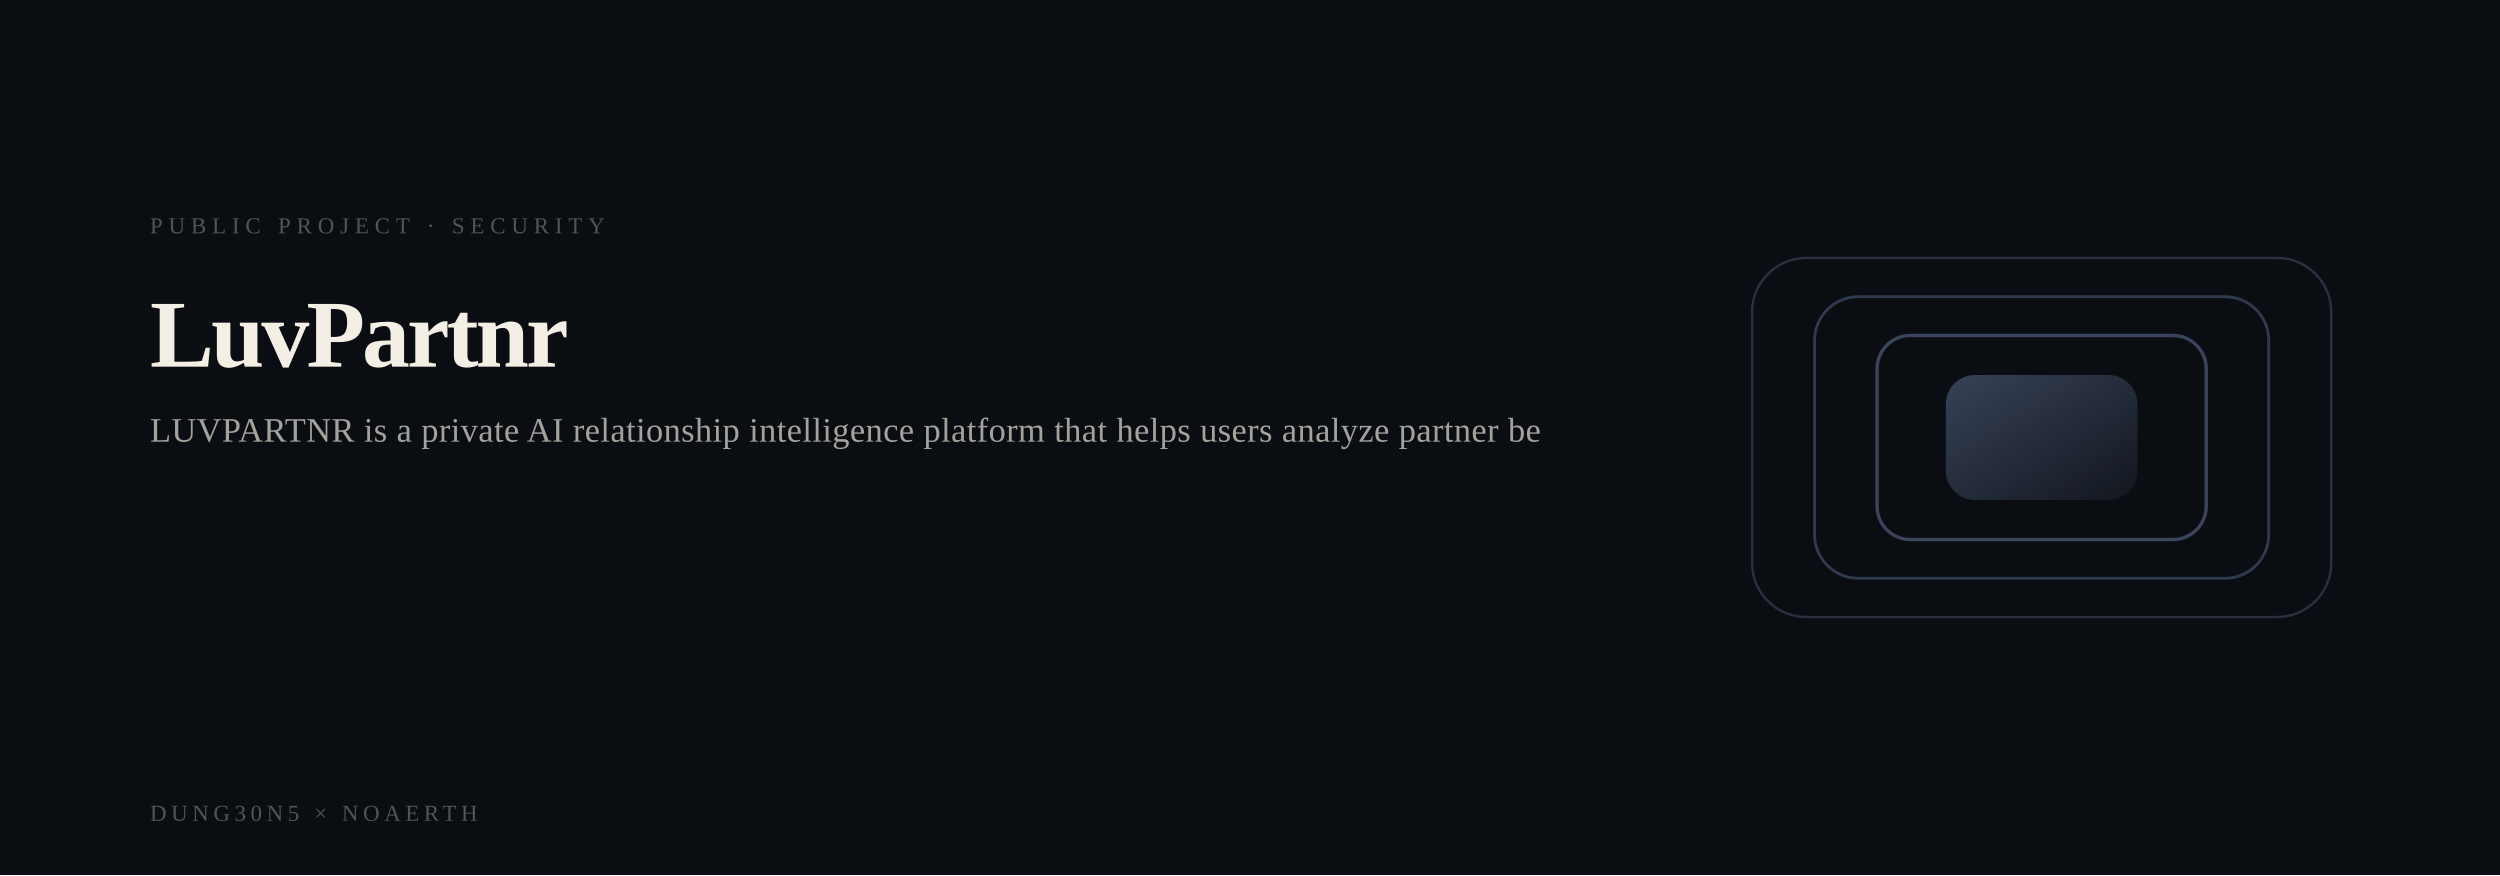
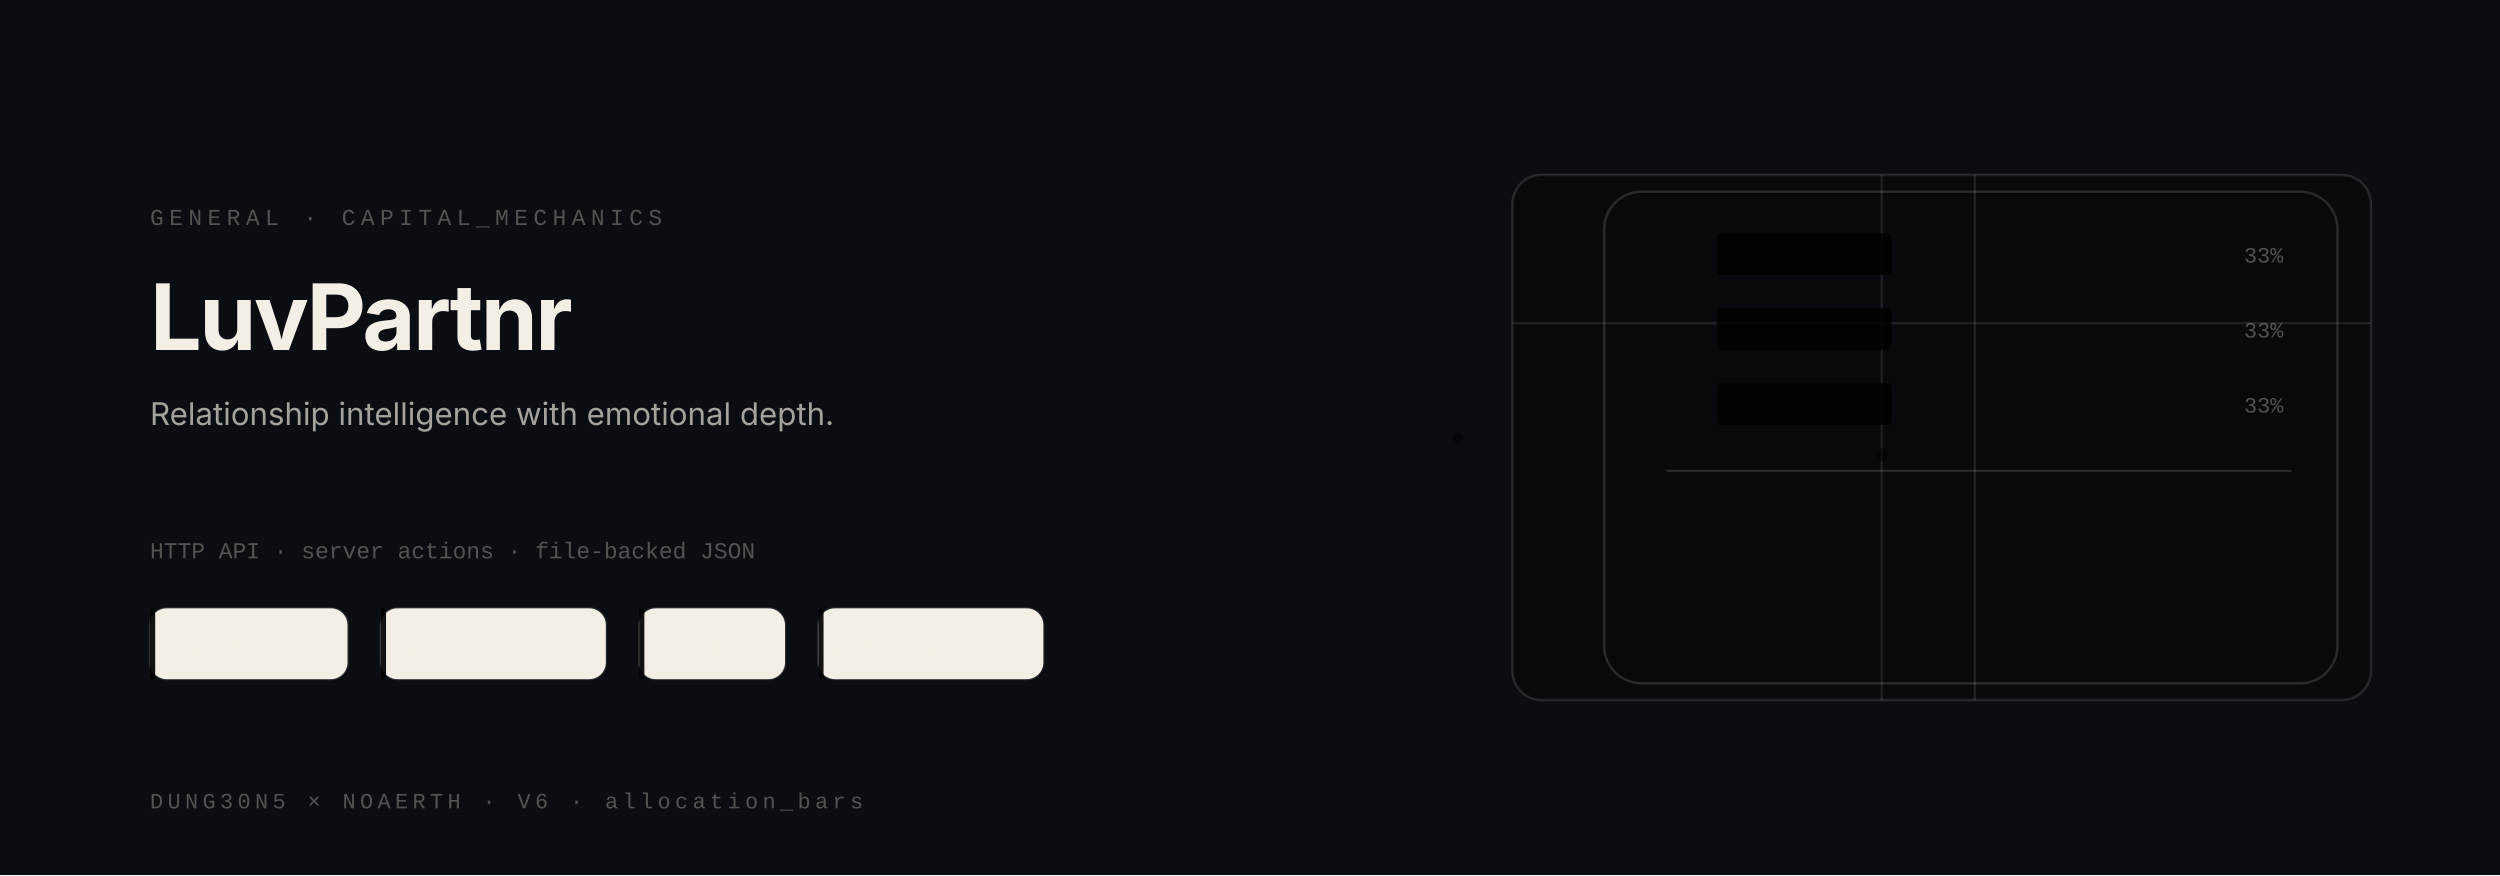
- <svg xmlns="http://www.w3.org/2000/svg" viewBox="0 0 1200 420" width="1200" height="420" role="img" aria-label="LuvPartnr: gated channels passing through a sealed boundary. Motion depicts records cross a trust boundary, get validated, and are held or rejected.">
-   <defs>
-     <linearGradient id="hero-luvpartnr-dark-a" x1="0" y1="0" x2="1" y2="1">
-       <stop offset="0" stop-color="#8fa8e0" stop-opacity="0.85" />
-       <stop offset="1" stop-color="#8fa8e0" stop-opacity="0.15" />
-     </linearGradient>
-   </defs>
+ <svg xmlns="http://www.w3.org/2000/svg" viewBox="0 0 1200 420" width="1200" height="420" role="img" aria-label="LuvPartnr: value enters, allocates across positions, and settles">
  <rect width="1200" height="420" fill="#0a0d12" />
-   <rect x="901" y="161.02" width="158" height="97.96" rx="16" fill="none" stroke="#8fa8e0" stroke-width="1.60" opacity="0.36" />
-   <rect x="871" y="142.42" width="218" height="135.16" rx="21" fill="none" stroke="#8fa8e0" stroke-width="1.38" opacity="0.29" />
-   <rect x="841" y="123.82" width="278" height="172.36" rx="26" fill="none" stroke="#8fa8e0" stroke-width="1.16" opacity="0.23" />
-   <rect x="934" y="180" width="92" height="60" rx="14" fill="url(#hero-luvpartnr-dark-a)" opacity="0.40" />
-   <text x="72" y="112" fill="#f4efe44f" font-size="11" letter-spacing="2.8">PUBLIC PROJECT · SECURITY</text>
-   <text x="72" y="176" fill="#f4efe4" font-size="46" font-weight="660" letter-spacing="-1.4">LuvPartnr</text>
-   <text x="72" y="212" fill="#f4efe4a8" font-size="16.5" letter-spacing="0.2">LUVPARTNR is a private AI relationship intelligence platform that helps users analyze partner be</text>
-   <rect x="72" y="266" width="106" height="40" rx="9" fill="#f4efe4" fill-opacity="0.05" stroke="#f4efe424" stroke-width="1.1" opacity="0">
-     <animate attributeName="opacity" from="0" to="1" dur="0.5s" begin="0.50s" fill="freeze" />
-   </rect>
-   <rect x="72" y="266" width="2.5" height="40" rx="1.2" fill="#8fa8e0" opacity="0">
-     <animate attributeName="opacity" from="0" to="0.9" dur="0.5s" begin="0.50s" fill="freeze" />
-   </rect>
-   <text x="125" y="291" fill="#f4efe4" font-size="11.5" text-anchor="middle" font-family="ui-monospace,SFMono-Regular,Menlo,monospace" opacity="0">request<animate attributeName="opacity" from="0" to="1" dur="0.5s" begin="0.65s" fill="freeze" />
-   </text>
-   <rect x="194" y="266" width="106" height="40" rx="9" fill="#f4efe4" fill-opacity="0.05" stroke="#f4efe424" stroke-width="1.1" opacity="0">
-     <animate attributeName="opacity" from="0" to="1" dur="0.5s" begin="1.00s" fill="freeze" />
-   </rect>
-   <rect x="194" y="266" width="2.5" height="40" rx="1.2" fill="#8fa8e0" opacity="0">
-     <animate attributeName="opacity" from="0" to="0.9" dur="0.5s" begin="1.00s" fill="freeze" />
-   </rect>
-   <text x="247" y="291" fill="#f4efe4" font-size="11.5" text-anchor="middle" font-family="ui-monospace,SFMono-Regular,Menlo,monospace" opacity="0">authenticate<animate attributeName="opacity" from="0" to="1" dur="0.5s" begin="1.15s" fill="freeze" />
-   </text>
-   <rect x="316" y="266" width="106" height="40" rx="9" fill="#f4efe4" fill-opacity="0.05" stroke="#f4efe424" stroke-width="1.1" opacity="0">
-     <animate attributeName="opacity" from="0" to="1" dur="0.5s" begin="1.50s" fill="freeze" />
-   </rect>
-   <rect x="316" y="266" width="2.5" height="40" rx="1.2" fill="#8fa8e0" opacity="0">
-     <animate attributeName="opacity" from="0" to="0.9" dur="0.5s" begin="1.50s" fill="freeze" />
-   </rect>
-   <text x="369" y="291" fill="#f4efe4" font-size="11.5" text-anchor="middle" font-family="ui-monospace,SFMono-Regular,Menlo,monospace" opacity="0">authorise<animate attributeName="opacity" from="0" to="1" dur="0.5s" begin="1.65s" fill="freeze" />
-   </text>
-   <rect x="438" y="266" width="106" height="40" rx="9" fill="#f4efe4" fill-opacity="0.05" stroke="#f4efe424" stroke-width="1.1" opacity="0">
-     <animate attributeName="opacity" from="0" to="1" dur="0.5s" begin="2.00s" fill="freeze" />
-   </rect>
-   <rect x="438" y="266" width="2.5" height="40" rx="1.2" fill="#e7c27a" opacity="0">
-     <animate attributeName="opacity" from="0" to="0.9" dur="0.5s" begin="2.00s" fill="freeze" />
-   </rect>
-   <text x="491" y="291" fill="#f4efe4" font-size="11.5" text-anchor="middle" font-family="ui-monospace,SFMono-Regular,Menlo,monospace" opacity="0">record<animate attributeName="opacity" from="0" to="1" dur="0.5s" begin="2.15s" fill="freeze" />
-   </text>
-   <rect x="560" y="266" width="106" height="40" rx="9" fill="#f4efe4" fill-opacity="0.05" stroke="#f4efe424" stroke-width="1.1" opacity="0">
-     <animate attributeName="opacity" from="0" to="1" dur="0.5s" begin="2.50s" fill="freeze" />
-   </rect>
-   <rect x="560" y="266" width="2.5" height="40" rx="1.2" fill="#e0796b" opacity="0">
-     <animate attributeName="opacity" from="0" to="0.9" dur="0.5s" begin="2.50s" fill="freeze" />
-   </rect>
-   <text x="613" y="291" fill="#f4efe4" font-size="11.5" text-anchor="middle" font-family="ui-monospace,SFMono-Regular,Menlo,monospace" opacity="0">reject<animate attributeName="opacity" from="0" to="1" dur="0.5s" begin="2.65s" fill="freeze" />
-   </text>
-   <text x="72" y="394" fill="#f4efe44f" font-size="11" letter-spacing="2.2">DUNG30N5 × NOAERTH</text>
+   <text x="72" y="108" font-family="ui-monospace, SFMono-Regular, Menlo, Monaco, Consolas, 'Liberation Mono', monospace" font-size="11" letter-spacing="2.6" fill="#f4efe44f">GENERAL · CAPITAL_MECHANICS</text>
+   <text x="72" y="168" font-family="-apple-system, BlinkMacSystemFont, 'Segoe UI', Inter, Helvetica, Arial, sans-serif" font-size="44" font-weight="660" letter-spacing="-1.2" fill="#f4efe4">LuvPartnr</text>
+   <text x="72" y="204" font-family="-apple-system, BlinkMacSystemFont, 'Segoe UI', Inter, Helvetica, Arial, sans-serif" font-size="15" fill="#f4efe4a8">Relationship intelligence with emotional depth.</text>
+   <text x="72" y="268" font-family="ui-monospace, SFMono-Regular, Menlo, Monaco, Consolas, 'Liberation Mono', monospace" font-size="11" fill="#f4efe44f">HTTP API · server actions · file-backed JSON</text>
+   <rect x="72.0" y="292.0" width="94.8" height="34.0" rx="8" fill="#f4efe4" stroke="#f4efe424" stroke-width="1.1" />
+   <rect x="72.0" y="292.0" width="2.5" height="34.0" rx="1.2" fill="amber" opacity="0.92" />
+   <text x="119.4" y="314" font-family="ui-monospace, SFMono-Regular, Menlo, Monaco, Consolas, 'Liberation Mono', monospace" font-size="11" fill="#f4efe4" fill-opacity="0.82" text-anchor="middle">analyze-entry</text>
+   <rect x="182.8" y="292.0" width="108.0" height="34.0" rx="8" fill="#f4efe4" stroke="#f4efe424" stroke-width="1.1" />
+   <rect x="182.8" y="292.0" width="2.5" height="34.0" rx="1.2" fill="amber" opacity="0.92" />
+   <text x="236.8" y="314" font-family="ui-monospace, SFMono-Regular, Menlo, Monaco, Consolas, 'Liberation Mono', monospace" font-size="11" fill="#f4efe4" fill-opacity="0.82" text-anchor="middle">analyze-message</text>
+   <rect x="306.8" y="292.0" width="70.0" height="34.0" rx="8" fill="#f4efe4" stroke="#f4efe424" stroke-width="1.1" />
+   <rect x="306.8" y="292.0" width="2.5" height="34.0" rx="1.2" fill="amber" opacity="0.92" />
+   <text x="341.8" y="314" font-family="ui-monospace, SFMono-Regular, Menlo, Monaco, Consolas, 'Liberation Mono', monospace" font-size="11" fill="#f4efe4" fill-opacity="0.82" text-anchor="middle">checkout</text>
+   <rect x="392.8" y="292.0" width="108.0" height="34.0" rx="8" fill="#f4efe4" stroke="#f4efe424" stroke-width="1.1" />
+   <rect x="392.8" y="292.0" width="2.5" height="34.0" rx="1.2" fill="mint" opacity="0.92" />
+   <text x="446.8" y="314" font-family="ui-monospace, SFMono-Regular, Menlo, Monaco, Consolas, 'Liberation Mono', monospace" font-size="11" fill="#f4efe4" fill-opacity="0.82" text-anchor="middle">global-insights</text>
+   <rect x="726.0" y="84.0" width="412.0" height="252.0" rx="14" fill="amber" fill-opacity="0.05" />
+   <line x1="740.0" y1="85.0" x2="1124.0" y2="85.0" stroke="amber" stroke-width="1.6" opacity="0.4" />
+   <rect x="726.0" y="84.0" width="412.0" height="252.0" rx="14" fill="none" stroke="#f4efe424" stroke-width="1.2" />
+   <line x1="903.2" y1="84.0" x2="903.2" y2="336.0" stroke="#f4efe424" stroke-width="1" />
+   <line x1="947.9" y1="84.0" x2="947.9" y2="336.0" stroke="#f4efe424" stroke-width="1" />
+   <line x1="726.0" y1="155.1" x2="1138.0" y2="155.1" stroke="#f4efe424" stroke-width="1" />
+   <circle cx="903.2" cy="218.3" r="3" fill="amber" opacity="0.55" />
+   <rect x="726.0" y="84.0" width="412.0" height="252.0" rx="14" fill="#000" fill-opacity="0.22" />
+   <path d="M1095.0 302.0 l9 -9 l9 9 l-9 9 z" fill="none" stroke="mint" stroke-width="1.4" opacity="0.6" />
+   <rect x="770" y="92" width="352" height="236" rx="18" fill="none" stroke="#f4efe424" stroke-width="1.2" />
+   <rect x="824.0" y="112.0" width="84.0" height="20.0" rx="2" fill="mint" opacity="0.82" />
+   <text x="1096" y="126" font-family="ui-monospace, SFMono-Regular, Menlo, Monaco, Consolas, 'Liberation Mono', monospace" font-size="10.5" fill="#f4efe44f" text-anchor="end">33%</text>
+   <rect x="824.0" y="148.0" width="84.0" height="20.0" rx="2" fill="amber" opacity="0.82" />
+   <text x="1096" y="162" font-family="ui-monospace, SFMono-Regular, Menlo, Monaco, Consolas, 'Liberation Mono', monospace" font-size="10.5" fill="#f4efe44f" text-anchor="end">33%</text>
+   <rect x="824.0" y="184.0" width="84.0" height="20.0" rx="2" fill="amber" opacity="0.82" />
+   <text x="1096" y="198" font-family="ui-monospace, SFMono-Regular, Menlo, Monaco, Consolas, 'Liberation Mono', monospace" font-size="10.5" fill="#f4efe44f" text-anchor="end">33%</text>
+   <line x1="800" y1="226" x2="1100" y2="226" stroke="#f4efe424" stroke-width="1" />
+   <circle cx="700.0" cy="210.0" r="2.6" fill="amber" opacity="0.5" />
+   <text x="72" y="388" font-family="ui-monospace, SFMono-Regular, Menlo, Monaco, Consolas, 'Liberation Mono', monospace" font-size="10.5" letter-spacing="2.1" fill="#f4efe44f">DUNG30N5 × NOAERTH · V6 · allocation_bars</text>
</svg>
